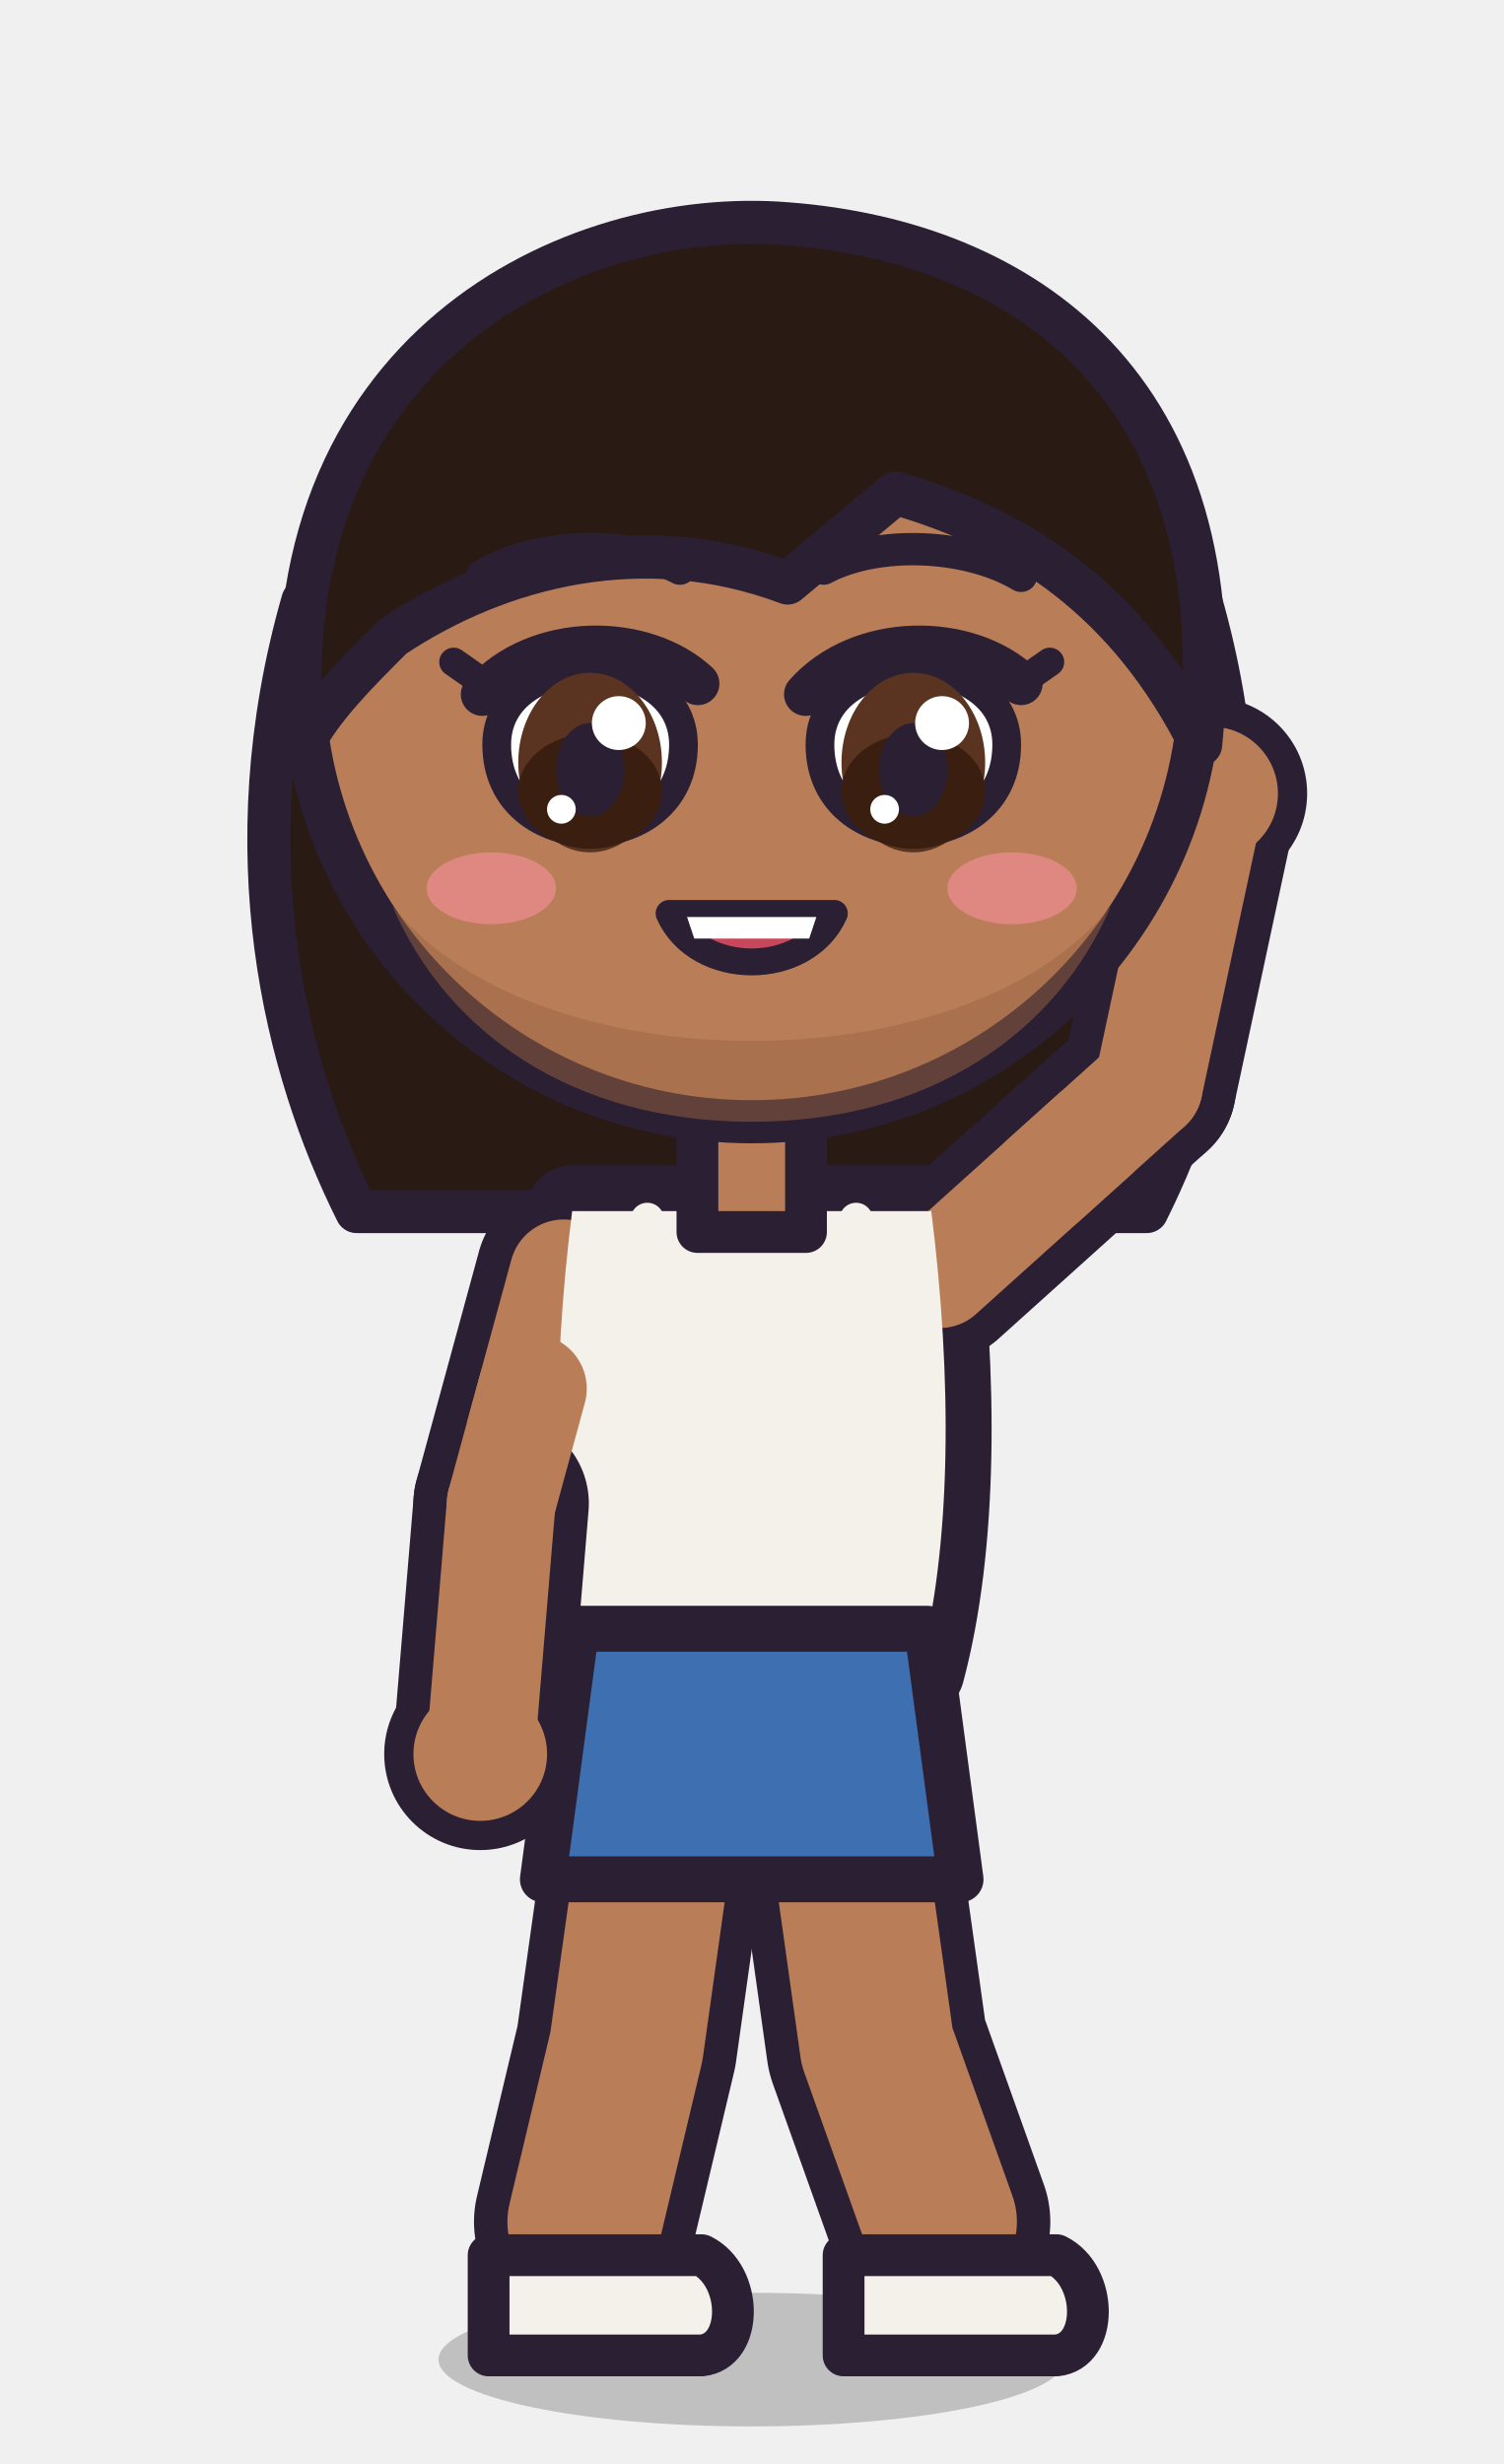
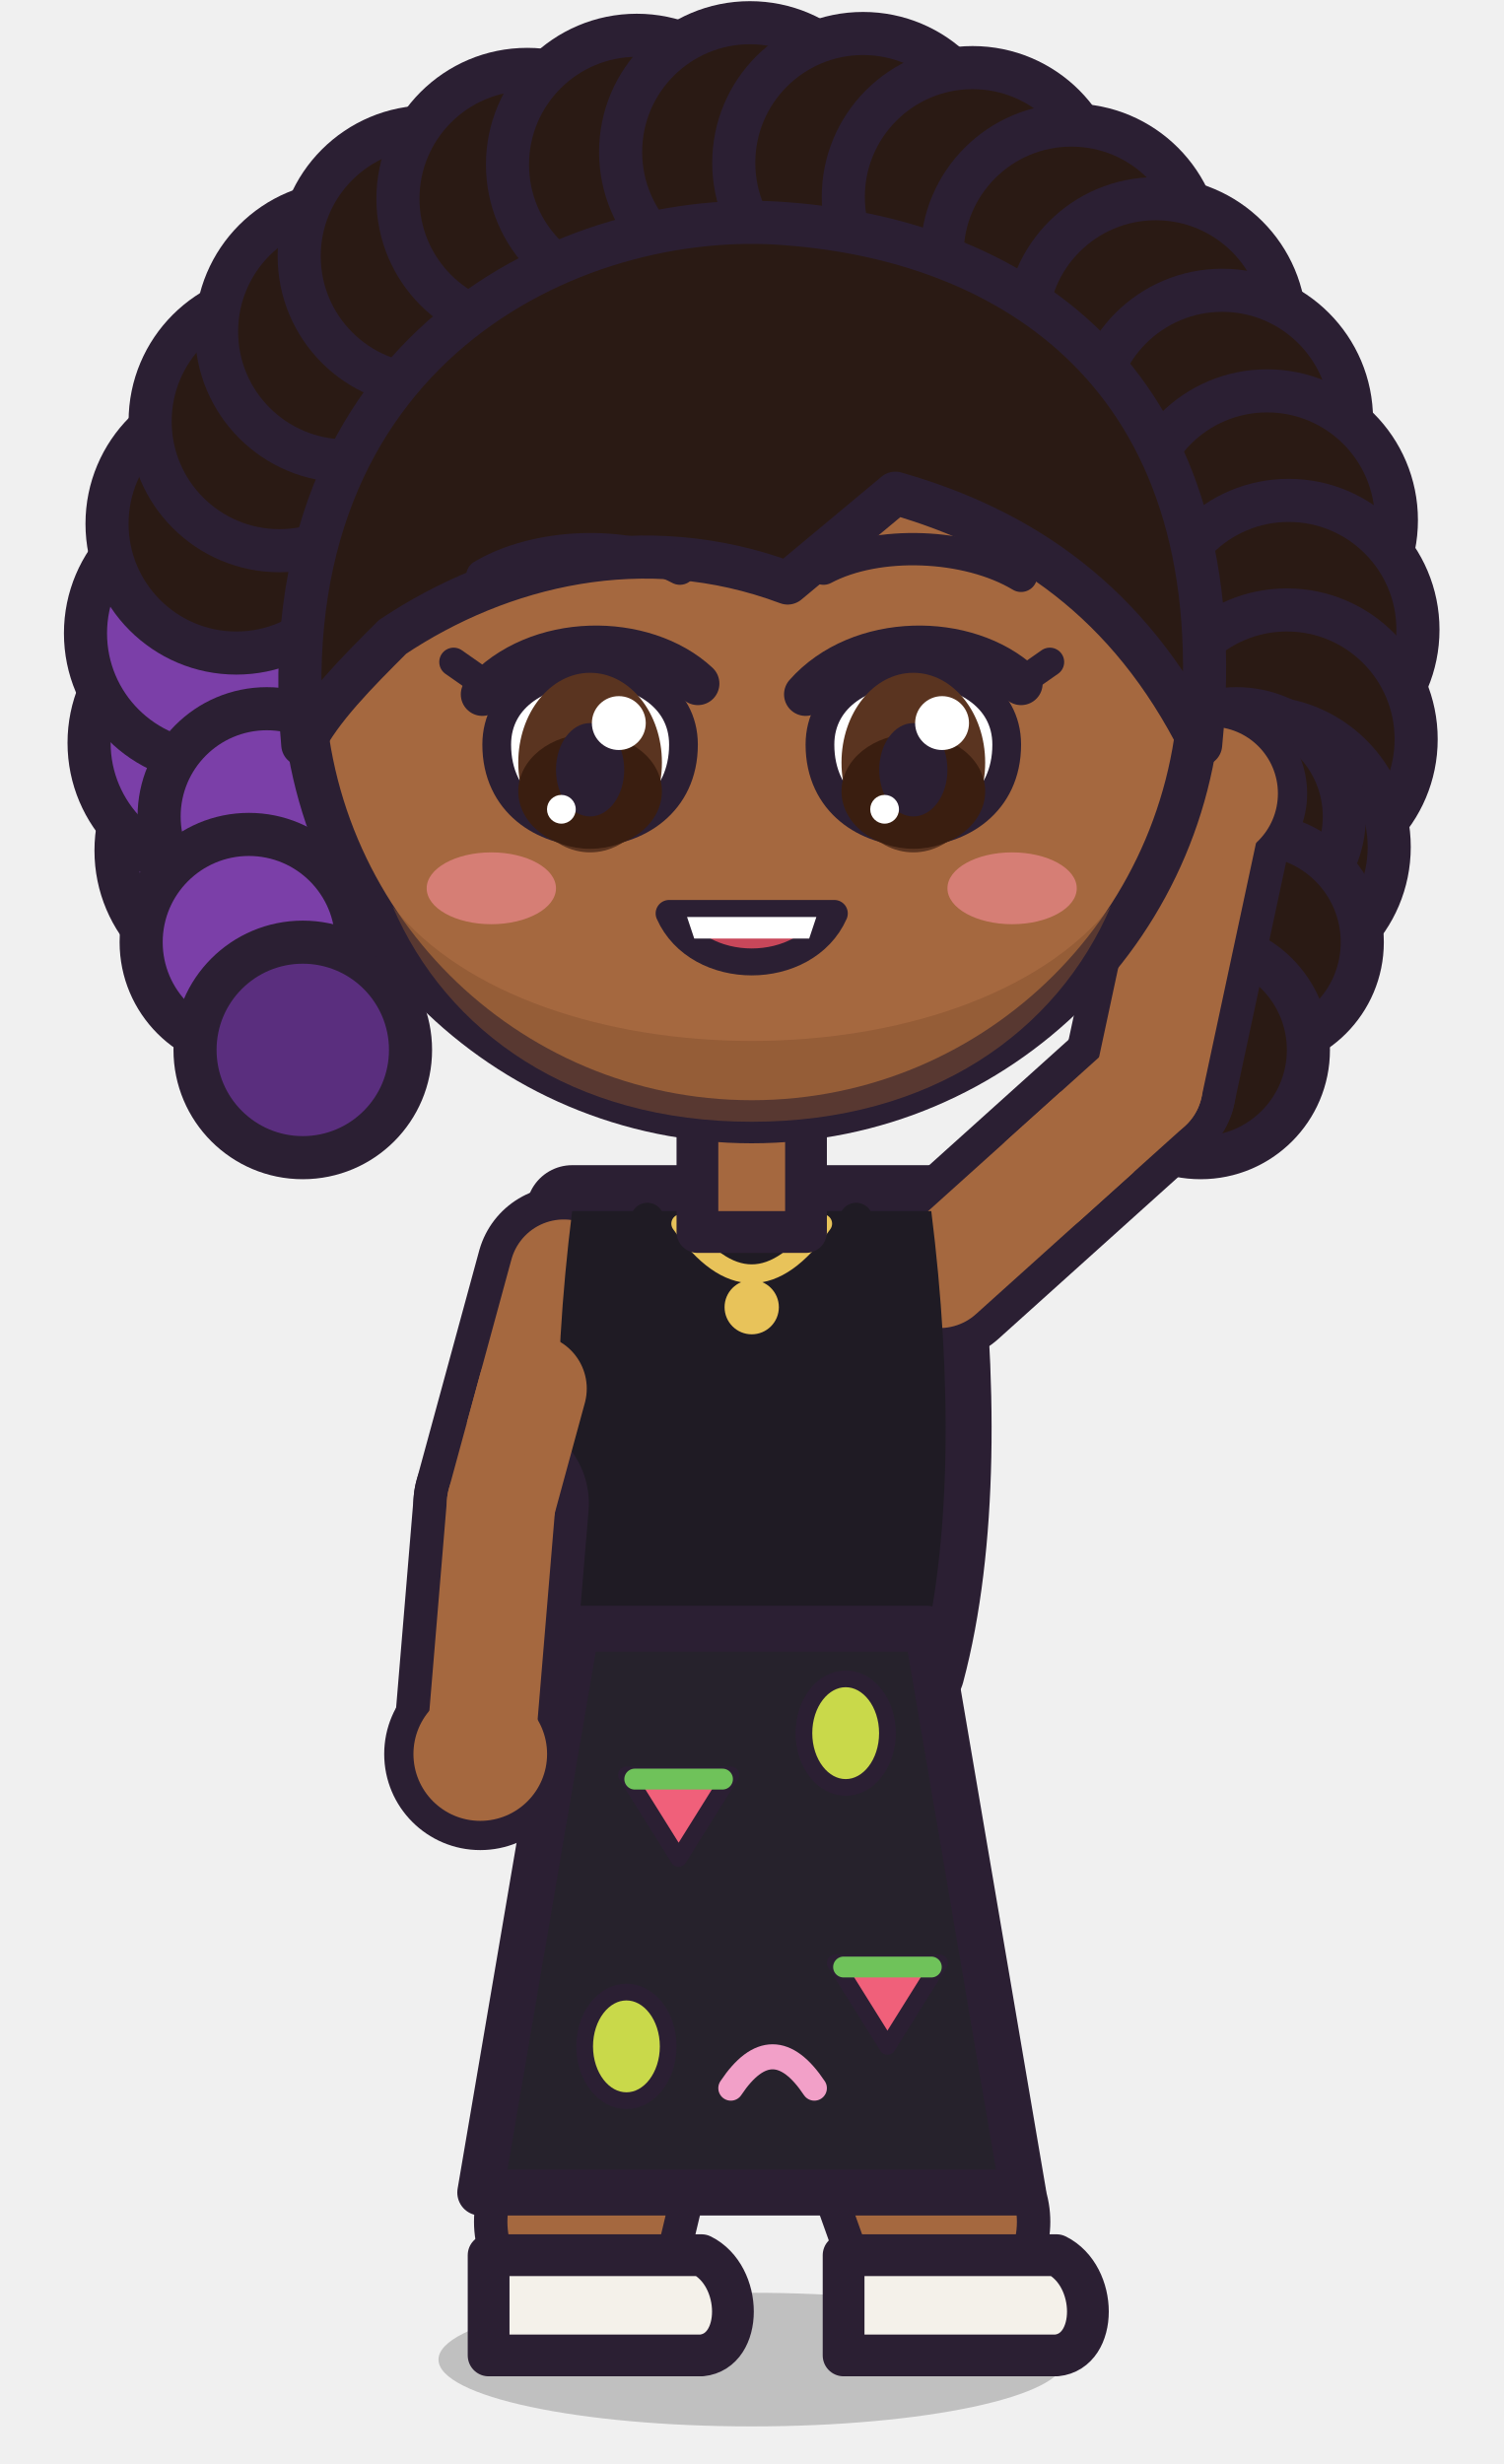
<svg xmlns="http://www.w3.org/2000/svg" viewBox="-36 -54 72 118" width="72" height="118">
  <g transform="translate(0 0.0) scale(1.0)" stroke-linejoin="round" stroke-linecap="round">
    <g transform="translate(0 -23.5) rotate(0 0 24) scale(.86)" stroke="#2B1F33" stroke-width="2.4">
-       <path d="M-25 -2 C-29 12 -26 24 -22 32 L22 32 C26 24 29 12 25 -2 Z" fill="#2A1A14" />
+       <circle cx="-28.2" cy="11.9" r="7.2" fill="#7B3FA8" />
+       <circle cx="-29.7" cy="5.9" r="7.2" fill="#7B3FA8" />
+       <circle cx="-29.9" cy="-0.2" r="7.2" fill="#7B3FA8" />
+       <circle cx="-28.7" cy="-6.3" r="7.2" fill="#2A1A14" />
+       <circle cx="-26.3" cy="-12.0" r="7.2" fill="#2A1A14" />
+       <circle cx="-22.6" cy="-17.0" r="7.2" fill="#2A1A14" />
+       <circle cx="-18.0" cy="-21.2" r="7.2" fill="#2A1A14" />
+       <circle cx="-12.5" cy="-24.4" r="7.2" fill="#2A1A14" />
+       <circle cx="-6.4" cy="-26.3" r="7.2" fill="#2A1A14" />
+       <circle cx="-0.1" cy="-27.0" r="7.2" fill="#2A1A14" />
+       <circle cx="6.2" cy="-26.4" r="7.2" fill="#2A1A14" />
+       <circle cx="12.3" cy="-24.5" r="7.2" fill="#2A1A14" />
+       <circle cx="17.8" cy="-21.3" r="7.2" fill="#2A1A14" />
+       <circle cx="22.5" cy="-17.2" r="7.2" fill="#2A1A14" />
+       <circle cx="26.2" cy="-12.1" r="7.2" fill="#2A1A14" />
+       <circle cx="28.7" cy="-6.5" r="7.2" fill="#2A1A14" />
+       <circle cx="29.9" cy="-0.4" r="7.2" fill="#2A1A14" />
+       <circle cx="29.8" cy="5.7" r="7.2" fill="#2A1A14" />
+       <circle cx="28.3" cy="11.7" r="7.2" fill="#2A1A14" />
+       <circle cx="-27" cy="10" r="6" fill="#7B3FA8" />
+       <circle cx="-28" cy="17" r="6" fill="#7B3FA8" />
+       <circle cx="-25" cy="23" r="6" fill="#5A2E7E" />
+       <circle cx="27" cy="10" r="6" fill="#2A1A14" />
+       <circle cx="28" cy="17" r="6" fill="#2A1A14" />
+       <circle cx="25" cy="23" r="6" fill="#2A1A14" />
    </g>
    <ellipse cx="0" cy="59" rx="15" ry="3.2" fill="#000" opacity=".2" />
    <path d="M-4.60 34.00 L-6.00 44.00 L-8.00 52.40" fill="none" stroke="#2B1F33" stroke-width="10.6" stroke-linecap="round" stroke-linejoin="round" />
    <path d="M4.60 34.00 L6.00 44.00 L9.00 52.40" fill="none" stroke="#2B1F33" stroke-width="10.6" stroke-linecap="round" stroke-linejoin="round" />
-     <path d="M-4.60 34.00 L-6.00 44.00 L-8.00 52.40" fill="none" stroke="#B97E58" stroke-width="7.4" stroke-linecap="round" stroke-linejoin="round" />
-     <path d="M4.60 34.00 L6.00 44.00 L9.00 52.40" fill="none" stroke="#B97E58" stroke-width="7.4" stroke-linecap="round" stroke-linejoin="round" />
+     <path d="M-4.60 34.00 L-6.00 44.00 L-8.00 52.40" fill="none" stroke="#A5683F" stroke-width="7.4" stroke-linecap="round" stroke-linejoin="round" />
+     <path d="M4.60 34.00 L6.00 44.00 L9.00 52.40" fill="none" stroke="#A5683F" stroke-width="7.4" stroke-linecap="round" stroke-linejoin="round" />
    <path d="M-12.6 54 L-2.4 54 C-0.4 55 -0.4 58.6 -2.4 58.8 L-12.6 58.8 Z" fill="#F4F1EA" stroke="#2B1F33" stroke-width="2" />
    <path d="M4.4 54 L14.6 54 C16.6 55 16.6 58.6 14.6 58.8 L4.4 58.8 Z" fill="#F4F1EA" stroke="#2B1F33" stroke-width="2" />
    <path d="M-9.00 7.00 L-12.00 18.00" fill="none" stroke="#2B1F33" stroke-width="8.4" stroke-linecap="round" stroke-linejoin="round" />
    <path d="M9.00 7.00 L19.00 -2.00" fill="none" stroke="#2B1F33" stroke-width="8.4" stroke-linecap="round" stroke-linejoin="round" />
    <path d="M-8.6 4 C-9.6 12 -9.6 20 -8 26 L8 26 C9.6 20 9.6 12 8.6 4 Z" fill="#2B1F33" stroke="#2B1F33" stroke-width="4.4" />
-     <path d="M-9.00 7.00 L-12.00 18.00" fill="none" stroke="#B97E58" stroke-width="5.2" stroke-linecap="round" stroke-linejoin="round" />
-     <path d="M9.00 7.00 L19.00 -2.00" fill="none" stroke="#B97E58" stroke-width="5.2" stroke-linecap="round" stroke-linejoin="round" />
-     <path d="M-8.6 4 C-9.6 12 -9.6 20 -8 26 L8 26 C9.6 20 9.6 12 8.6 4 Z" fill="#F4F1EA" stroke="none" />
-     <path d="M-5 4.4 L-6 9 M5 4.4 L6 9" fill="none" stroke="#F4F1EA" stroke-width="1.6" />
-     <path d="M-8.4 24 L8.4 24 L10 36 L-10 36 Z" fill="#3E6FB0" stroke="#2B1F33" stroke-width="2.2" />
-     <rect x="-2.6" y="-1" width="5.2" height="6" fill="#B97E58" stroke="#2B1F33" stroke-width="2" />
+     <path d="M-9.00 7.00 L-12.00 18.00" fill="none" stroke="#A5683F" stroke-width="5.2" stroke-linecap="round" stroke-linejoin="round" />
+     <path d="M9.00 7.00 L19.00 -2.00" fill="none" stroke="#A5683F" stroke-width="5.2" stroke-linecap="round" stroke-linejoin="round" />
+     <path d="M-8.6 4 C-9.6 12 -9.6 20 -8 26 L8 26 C9.6 20 9.6 12 8.6 4 Z" fill="#1F1B24" stroke="none" />
+     <path d="M-5 4.4 L-6 9 M5 4.4 L6 9" fill="none" stroke="#1F1B24" stroke-width="1.6" />
+     <path d="M-3.4 4.6 Q0 9.4 3.4 4.6" fill="none" stroke="#E8C35A" stroke-width=".9" />
+     <circle cx="0" cy="8.6" r="1.3" fill="#E8C35A" stroke="none" />
+     <path d="M-8.4 24 L8.4 24 L13 51 L-13 51 Z" fill="#26222C" stroke="#2B1F33" stroke-width="2.2" />
+     <path d="M-6 31 L-1 31 L-3.5 35 Z" fill="#F0607A" stroke="#2B1F33" stroke-width=".8" />
+     <path d="M-5.6 31.2 L-1.4 31.2" stroke="#6FC25A" stroke-width="1" fill="none" />
+     <path d="M4 40 L9 40 L6.5 44 Z" fill="#F0607A" stroke="#2B1F33" stroke-width=".8" />
+     <path d="M4.4 40.2 L8.6 40.2" stroke="#6FC25A" stroke-width="1" fill="none" />
+     <ellipse cx="4.5" cy="29" rx="2" ry="2.6" fill="#C9D94A" stroke="#2B1F33" stroke-width=".8" />
+     <ellipse cx="-6" cy="44" rx="2" ry="2.6" fill="#C9D94A" stroke="#2B1F33" stroke-width=".8" />
+     <path d="M-1 46 q2 -3 4 0" fill="none" stroke="#F2A0C8" stroke-width="1.2" />
+     <rect x="-2.6" y="-1" width="5.2" height="6" fill="#A5683F" stroke="#2B1F33" stroke-width="2" />
    <path d="M-12.00 18.00 L-13.00 30.00" fill="none" stroke="#2B1F33" stroke-width="8.4" stroke-linecap="round" stroke-linejoin="round" />
    <circle cx="-13.00" cy="30.00" r="4.6" fill="#2B1F33" />
-     <path d="M-10.50 12.50 L-12.00 18.00" fill="none" stroke="#B97E58" stroke-width="5.2" stroke-linecap="round" stroke-linejoin="round" />
-     <path d="M-12.00 18.00 L-13.00 30.00" fill="none" stroke="#B97E58" stroke-width="5.2" stroke-linecap="round" stroke-linejoin="round" />
-     <circle cx="-13.00" cy="30.00" r="3.2" fill="#B97E58" />
+     <path d="M-10.50 12.50 L-12.00 18.00" fill="none" stroke="#A5683F" stroke-width="5.2" stroke-linecap="round" stroke-linejoin="round" />
+     <path d="M-12.00 18.00 L-13.00 30.00" fill="none" stroke="#A5683F" stroke-width="5.2" stroke-linecap="round" stroke-linejoin="round" />
+     <circle cx="-13.00" cy="30.00" r="3.2" fill="#A5683F" />
    <path d="M19.00 -2.00 L22.00 -16.00" fill="none" stroke="#2B1F33" stroke-width="8.4" stroke-linecap="round" stroke-linejoin="round" />
    <circle cx="22.00" cy="-16.00" r="4.6" fill="#2B1F33" />
-     <path d="M14.00 2.50 L19.00 -2.00" fill="none" stroke="#B97E58" stroke-width="5.2" stroke-linecap="round" stroke-linejoin="round" />
-     <path d="M19.00 -2.00 L22.00 -16.00" fill="none" stroke="#B97E58" stroke-width="5.2" stroke-linecap="round" stroke-linejoin="round" />
-     <circle cx="22.00" cy="-16.00" r="3.2" fill="#B97E58" />
+     <path d="M14.00 2.50 L19.00 -2.00" fill="none" stroke="#A5683F" stroke-width="5.2" stroke-linecap="round" stroke-linejoin="round" />
+     <path d="M19.00 -2.00 L22.00 -16.00" fill="none" stroke="#A5683F" stroke-width="5.2" stroke-linecap="round" stroke-linejoin="round" />
+     <circle cx="22.00" cy="-16.00" r="3.2" fill="#A5683F" />
    <g transform="translate(0 -23.5) rotate(0 0 24) scale(.86)" stroke="#2B1F33" stroke-width="2.4">
-       <circle cx="0" cy="2" r="25" fill="#B97E58" />
-       <path d="M-20 15 C-12 25 12 25 20 15 C17 22 10 27 0 27 C-10 27 -17 22 -20 15 Z" fill="#9A6342" stroke="none" opacity=".5" />
+       <circle cx="0" cy="2" r="25" fill="#A5683F" />
+       <path d="M-20 15 C-12 25 12 25 20 15 C17 22 10 27 0 27 C-10 27 -17 22 -20 15 Z" fill="#86512F" stroke="none" opacity=".5" />
      <path d="M-25 6 C-27 -16 -10 -24 2 -23 C15 -22 27 -14 25 6 C21 -2 15 -6 8 -8 L2 -3 C-6 -6 -14 -4 -20 0 C-22 2 -24 4 -25 6 Z" fill="#2A1A14" />
      <path d="M-14.2 6 C-14.2 0.5 -3.8 0.5 -3.8 6 C-3.8 12.5 -14.2 12.5 -14.2 6 Z" fill="#fff" stroke-width="1.6" />
      <ellipse cx="-9" cy="7" rx="4" ry="5" fill="#5A3420" stroke="none" />
      <ellipse cx="-9" cy="8.6" rx="4" ry="3.2" fill="#3A1E10" stroke="none" />
      <ellipse cx="-9" cy="7.4" rx="1.9" ry="2.6" fill="#2B1F33" stroke="none" />
      <circle cx="-7.4" cy="4.8" r="1.5" fill="#fff" stroke="none" />
      <circle cx="-10.6" cy="9.6" r=".8" fill="#fff" stroke="none" />
      <path d="M-15 3.2 C-12 -.2 -6 -.2 -3 2.6" fill="none" stroke-width="2.4" />
      <path d="M-14.6 2.8 L-16.6 1.4" fill="none" stroke-width="1.6" />
      <path d="M3.8 6 C3.8 0.5 14.2 0.5 14.2 6 C14.2 12.5 3.8 12.5 3.8 6 Z" fill="#fff" stroke-width="1.6" />
      <ellipse cx="9" cy="7" rx="4" ry="5" fill="#5A3420" stroke="none" />
      <ellipse cx="9" cy="8.6" rx="4" ry="3.2" fill="#3A1E10" stroke="none" />
      <ellipse cx="9" cy="7.4" rx="1.9" ry="2.6" fill="#2B1F33" stroke="none" />
      <circle cx="10.6" cy="4.8" r="1.5" fill="#fff" stroke="none" />
      <circle cx="7.4" cy="9.6" r=".8" fill="#fff" stroke="none" />
      <path d="M3 3.2 C6 -.2 12 -.2 15 2.6" fill="none" stroke-width="2.4" />
      <path d="M14.6 2.8 L16.6 1.4" fill="none" stroke-width="1.6" />
      <path d="M-15 -3.4 C-12 -5.2 -7 -5.4 -4 -3.8 M4 -3.8 C7 -5.4 12 -5.2 15 -3.4" fill="none" stroke-width="1.8" />
      <path d="M-4.6 15.4 C-3 19 3 19 4.6 15.4 Z" fill="#C8475A" stroke-width="1.5" />
      <path d="M-3.6 15.6 L3.6 15.6 L3.2 16.8 L-3.2 16.8 Z" fill="#fff" stroke="none" />
      <ellipse cx="-14.5" cy="14" rx="3.6" ry="2" fill="#FF8FA3" opacity=".55" stroke="none" />
      <ellipse cx="14.5" cy="14" rx="3.6" ry="2" fill="#FF8FA3" opacity=".55" stroke="none" />
    </g>
  </g>
</svg>
